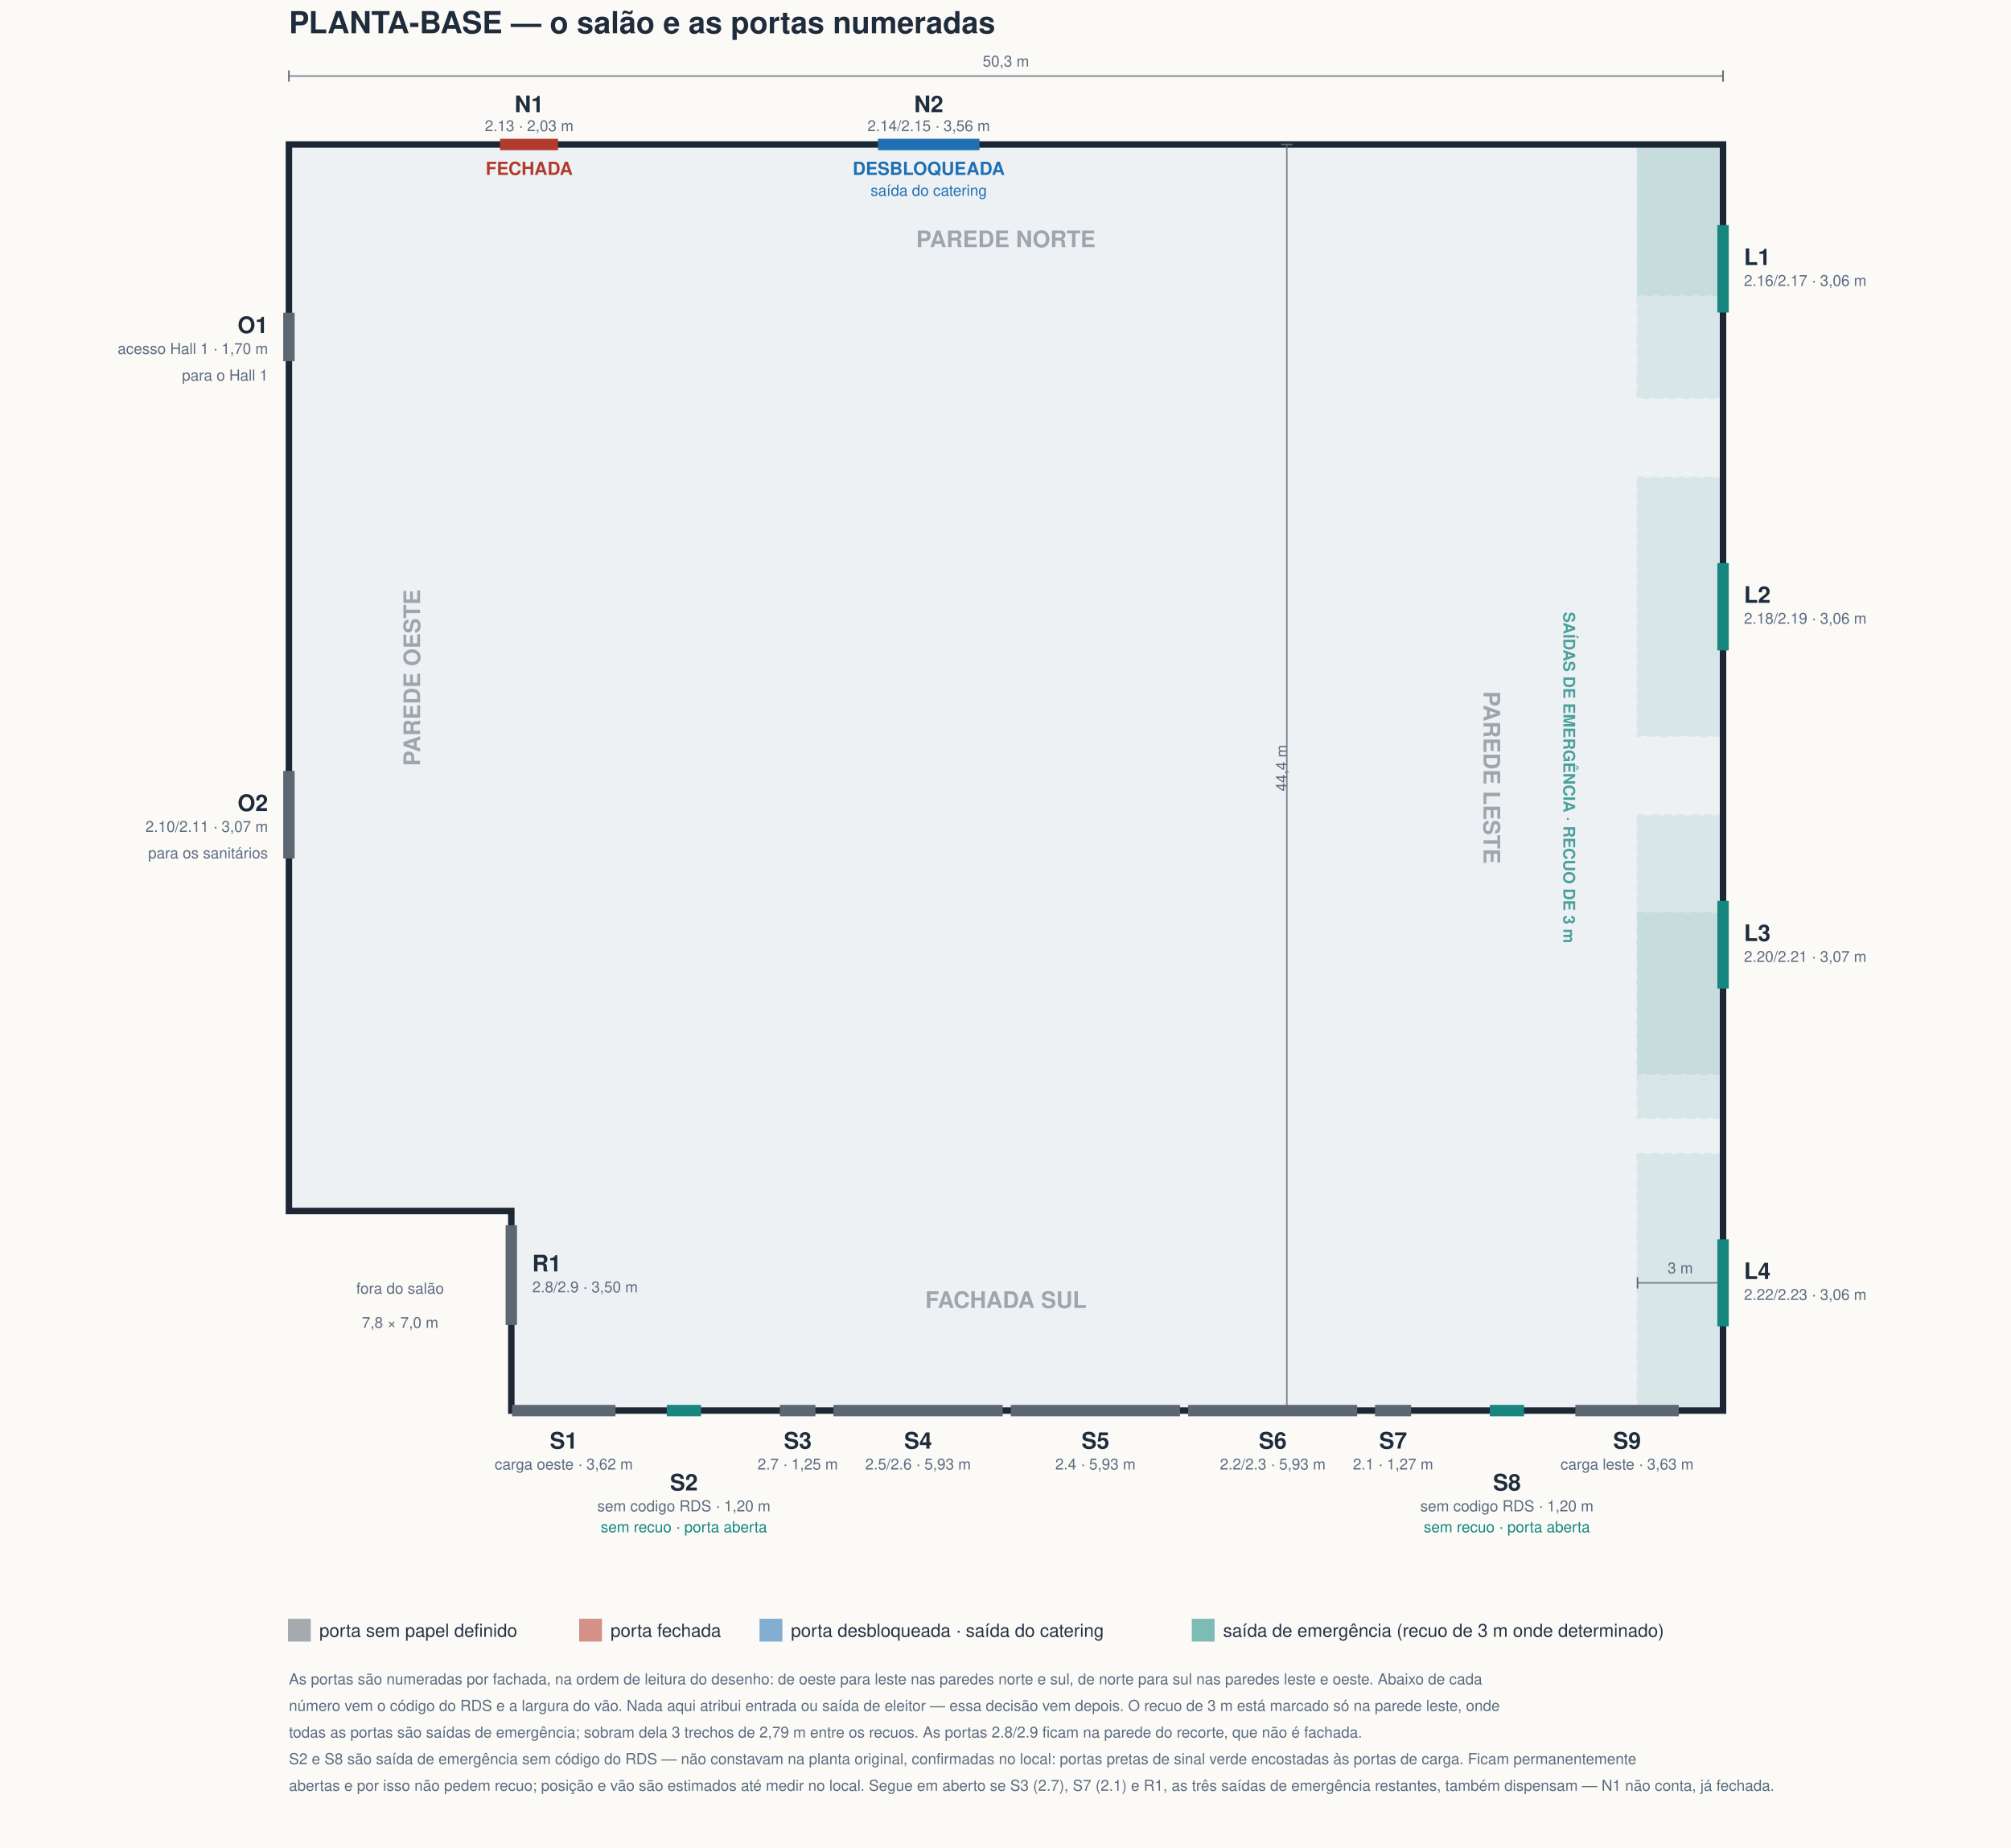
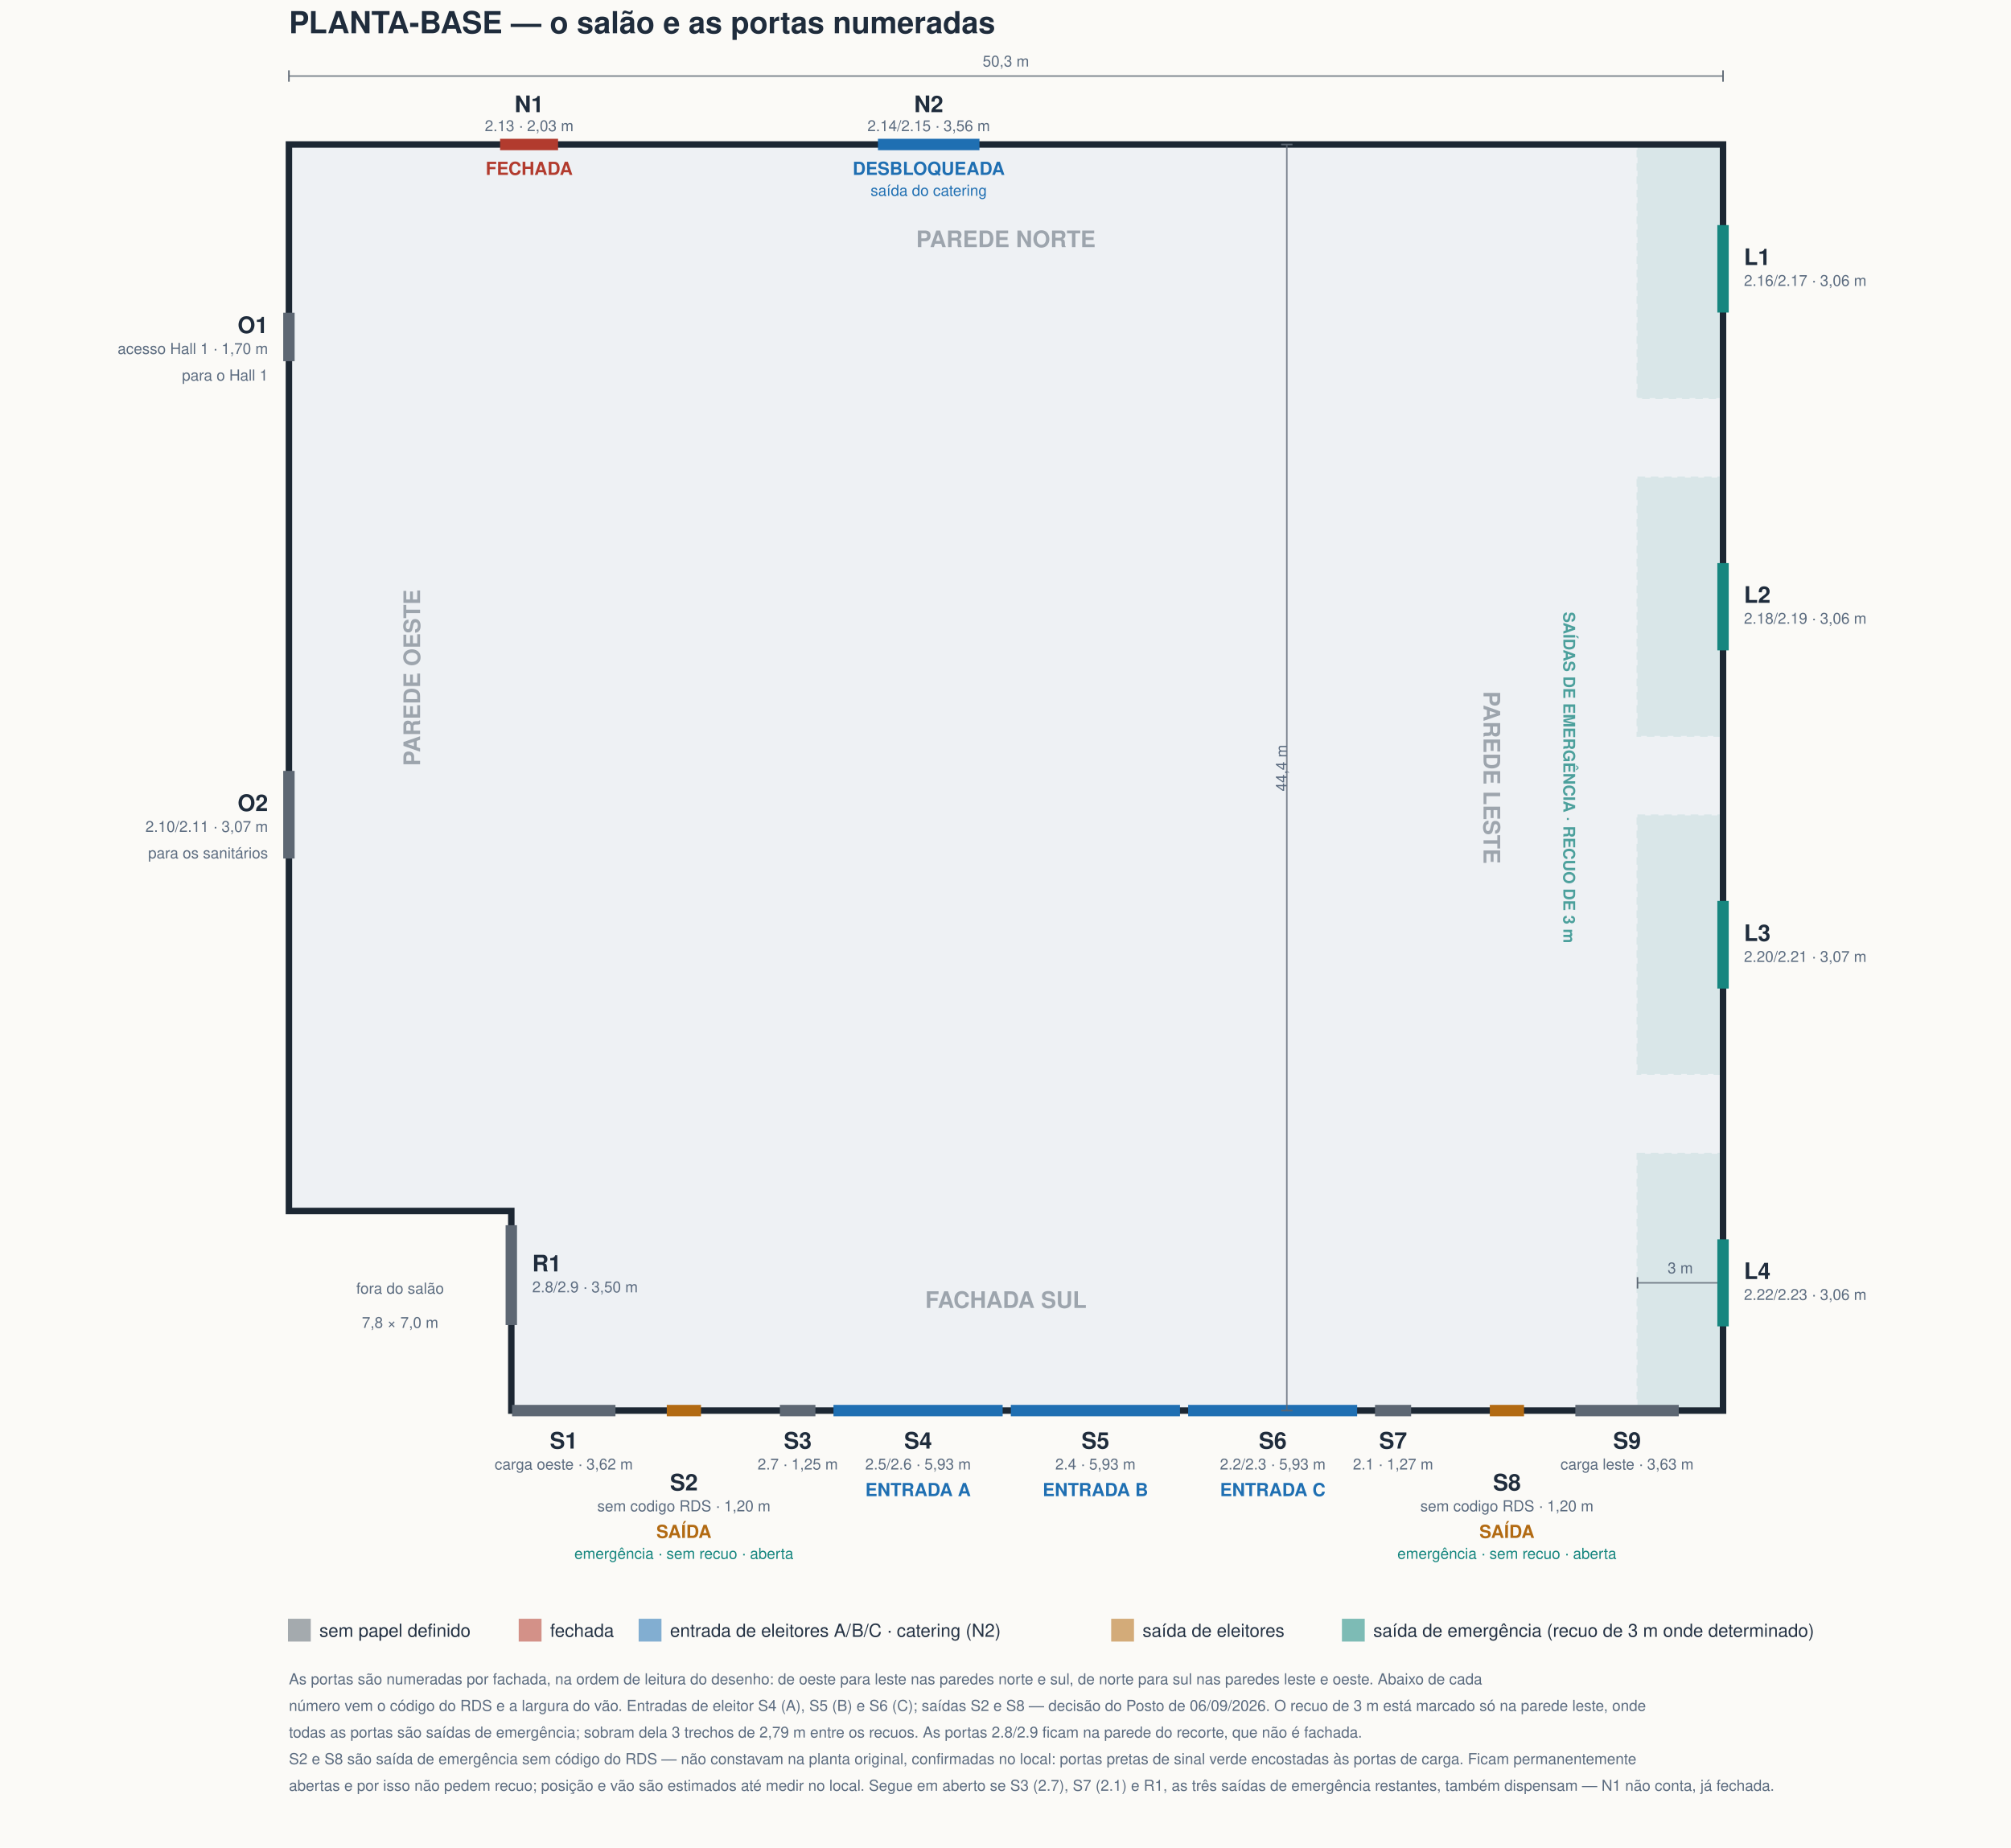
<svg xmlns="http://www.w3.org/2000/svg" viewBox="0 0 1058 972" width="1058" height="972" role="img" aria-label="Planta-base do Hall 2: o salão vazio, as portas numeradas por fachada e o recuo de 3 m da parede leste">
  <rect x="0" y="0" width="1058.5" height="972.0" fill="#fbfaf7" />
  <polygon points="269.0,742.0 906.5,742.0 906.5,76.0 152.0,76.0 152.0,637.0 269.0,637.0" fill="#eef1f4" />
  <rect x="861.5" y="76.0" width="45.0" height="133.4" fill="#16867f" opacity=".10" stroke="#16867f" stroke-width="1" stroke-dasharray="4 3" />
  <rect x="861.5" y="251.2" width="45.0" height="135.9" fill="#16867f" opacity=".10" stroke="#16867f" stroke-width="1" stroke-dasharray="4 3" />
  <rect x="861.5" y="428.9" width="45.0" height="136.0" fill="#16867f" opacity=".10" stroke="#16867f" stroke-width="1" stroke-dasharray="4 3" />
  <rect x="861.5" y="606.9" width="45.0" height="135.1" fill="#16867f" opacity=".10" stroke="#16867f" stroke-width="1" stroke-dasharray="4 3" />
-   <rect x="861.5" y="480.2" width="45.0" height="108.0" fill="#16867f" opacity=".10" stroke="#16867f" stroke-width="1" stroke-dasharray="4 3" />
-   <rect x="861.5" y="76.0" width="45.0" height="79.2" fill="#16867f" opacity=".10" stroke="#16867f" stroke-width="1" stroke-dasharray="4 3" />
  <path d="M861.5 674.8L906.5 674.8" stroke="#5d6773" stroke-width="0.8" opacity=".8" />
  <line x1="861.5" y1="671.8" x2="861.5" y2="677.8" stroke="#5d6773" stroke-width="0.8" />
  <line x1="906.5" y1="671.8" x2="906.5" y2="677.8" stroke="#5d6773" stroke-width="0.8" />
  <text x="884.0" y="669.8" font-family="ui-sans-serif,system-ui,'Segoe UI',Helvetica,Arial,sans-serif" font-size="8" fill="#5c6c80" text-anchor="middle">3 m</text>
  <polygon points="269.0,742.0 906.5,742.0 906.5,76.0 152.0,76.0 152.0,637.0 269.0,637.0" fill="none" stroke="#1c2733" stroke-width="3.4" />
  <line x1="263.1" y1="76.0" x2="293.6" y2="76.0" stroke="#b23b2e" stroke-width="6.0" stroke-linecap="butt" />
  <text x="278.4" y="59.0" font-family="ui-sans-serif,system-ui,'Segoe UI',Helvetica,Arial,sans-serif" font-size="12" font-weight="700" fill="#1f2c3c" text-anchor="middle">N1</text>
  <text x="278.4" y="69.0" font-family="ui-sans-serif,system-ui,'Segoe UI',Helvetica,Arial,sans-serif" font-size="8" fill="#5c6c80" text-anchor="middle">2.13 · 2,03 m</text>
  <line x1="461.9" y1="76.0" x2="515.3" y2="76.0" stroke="#1f6fb2" stroke-width="6.0" stroke-linecap="butt" />
  <text x="488.6" y="59.0" font-family="ui-sans-serif,system-ui,'Segoe UI',Helvetica,Arial,sans-serif" font-size="12" font-weight="700" fill="#1f2c3c" text-anchor="middle">N2</text>
  <text x="488.6" y="69.0" font-family="ui-sans-serif,system-ui,'Segoe UI',Helvetica,Arial,sans-serif" font-size="8" fill="#5c6c80" text-anchor="middle">2.14/2.15 · 3,56 m</text>
  <line x1="906.5" y1="164.4" x2="906.5" y2="118.4" stroke="#16867f" stroke-width="6.0" stroke-linecap="butt" />
  <text x="917.5" y="139.4" font-family="ui-sans-serif,system-ui,'Segoe UI',Helvetica,Arial,sans-serif" font-size="12" font-weight="700" fill="#1f2c3c" text-anchor="start">L1</text>
  <text x="917.5" y="150.4" font-family="ui-sans-serif,system-ui,'Segoe UI',Helvetica,Arial,sans-serif" font-size="8" fill="#5c6c80" text-anchor="start">2.16/2.17 · 3,06 m</text>
  <line x1="906.5" y1="342.1" x2="906.5" y2="296.2" stroke="#16867f" stroke-width="6.0" stroke-linecap="butt" />
  <text x="917.5" y="317.1" font-family="ui-sans-serif,system-ui,'Segoe UI',Helvetica,Arial,sans-serif" font-size="12" font-weight="700" fill="#1f2c3c" text-anchor="start">L2</text>
  <text x="917.5" y="328.1" font-family="ui-sans-serif,system-ui,'Segoe UI',Helvetica,Arial,sans-serif" font-size="8" fill="#5c6c80" text-anchor="start">2.18/2.19 · 3,06 m</text>
  <line x1="906.5" y1="520.0" x2="906.5" y2="473.9" stroke="#16867f" stroke-width="6.0" stroke-linecap="butt" />
  <text x="917.5" y="495.0" font-family="ui-sans-serif,system-ui,'Segoe UI',Helvetica,Arial,sans-serif" font-size="12" font-weight="700" fill="#1f2c3c" text-anchor="start">L3</text>
  <text x="917.5" y="506.0" font-family="ui-sans-serif,system-ui,'Segoe UI',Helvetica,Arial,sans-serif" font-size="8" fill="#5c6c80" text-anchor="start">2.20/2.21 · 3,07 m</text>
  <line x1="906.5" y1="697.7" x2="906.5" y2="651.9" stroke="#16867f" stroke-width="6.0" stroke-linecap="butt" />
  <text x="917.5" y="672.8" font-family="ui-sans-serif,system-ui,'Segoe UI',Helvetica,Arial,sans-serif" font-size="12" font-weight="700" fill="#1f2c3c" text-anchor="start">L4</text>
  <text x="917.5" y="683.8" font-family="ui-sans-serif,system-ui,'Segoe UI',Helvetica,Arial,sans-serif" font-size="8" fill="#5c6c80" text-anchor="start">2.22/2.23 · 3,06 m</text>
  <line x1="269.4" y1="742.0" x2="323.8" y2="742.0" stroke="#5d6773" stroke-width="6.0" stroke-linecap="butt" />
  <text x="296.6" y="762.0" font-family="ui-sans-serif,system-ui,'Segoe UI',Helvetica,Arial,sans-serif" font-size="12" font-weight="700" fill="#1f2c3c" text-anchor="middle">S1</text>
  <text x="296.6" y="773.0" font-family="ui-sans-serif,system-ui,'Segoe UI',Helvetica,Arial,sans-serif" font-size="8" fill="#5c6c80" text-anchor="middle">carga oeste · 3,62 m</text>
-   <line x1="350.8" y1="742.0" x2="368.8" y2="742.0" stroke="#16867f" stroke-width="6.0" stroke-linecap="butt" />
+   <line x1="350.8" y1="742.0" x2="368.8" y2="742.0" stroke="#b26a12" stroke-width="6.0" stroke-linecap="butt" />
  <text x="359.8" y="784.0" font-family="ui-sans-serif,system-ui,'Segoe UI',Helvetica,Arial,sans-serif" font-size="12" font-weight="700" fill="#1f2c3c" text-anchor="middle">S2</text>
  <text x="359.8" y="795.0" font-family="ui-sans-serif,system-ui,'Segoe UI',Helvetica,Arial,sans-serif" font-size="8" fill="#5c6c80" text-anchor="middle">sem codigo RDS · 1,20 m</text>
+   <text x="359.8" y="809.0" font-family="ui-sans-serif,system-ui,'Segoe UI',Helvetica,Arial,sans-serif" font-size="9.5" font-weight="700" fill="#b26a12" text-anchor="middle">SAÍDA</text>
  <line x1="410.3" y1="742.0" x2="429.0" y2="742.0" stroke="#5d6773" stroke-width="6.0" stroke-linecap="butt" />
  <text x="419.7" y="762.0" font-family="ui-sans-serif,system-ui,'Segoe UI',Helvetica,Arial,sans-serif" font-size="12" font-weight="700" fill="#1f2c3c" text-anchor="middle">S3</text>
  <text x="419.7" y="773.0" font-family="ui-sans-serif,system-ui,'Segoe UI',Helvetica,Arial,sans-serif" font-size="8" fill="#5c6c80" text-anchor="middle">2.7 · 1,25 m</text>
-   <line x1="438.5" y1="742.0" x2="527.5" y2="742.0" stroke="#5d6773" stroke-width="6.0" stroke-linecap="butt" />
+   <line x1="438.5" y1="742.0" x2="527.5" y2="742.0" stroke="#1f6fb2" stroke-width="6.0" stroke-linecap="butt" />
  <text x="483.0" y="762.0" font-family="ui-sans-serif,system-ui,'Segoe UI',Helvetica,Arial,sans-serif" font-size="12" font-weight="700" fill="#1f2c3c" text-anchor="middle">S4</text>
  <text x="483.0" y="773.0" font-family="ui-sans-serif,system-ui,'Segoe UI',Helvetica,Arial,sans-serif" font-size="8" fill="#5c6c80" text-anchor="middle">2.5/2.6 · 5,93 m</text>
-   <line x1="531.8" y1="742.0" x2="620.8" y2="742.0" stroke="#5d6773" stroke-width="6.0" stroke-linecap="butt" />
+   <text x="483.0" y="787.0" font-family="ui-sans-serif,system-ui,'Segoe UI',Helvetica,Arial,sans-serif" font-size="9.5" font-weight="700" fill="#1f6fb2" text-anchor="middle">ENTRADA A</text>
+   <line x1="531.8" y1="742.0" x2="620.8" y2="742.0" stroke="#1f6fb2" stroke-width="6.0" stroke-linecap="butt" />
  <text x="576.3" y="762.0" font-family="ui-sans-serif,system-ui,'Segoe UI',Helvetica,Arial,sans-serif" font-size="12" font-weight="700" fill="#1f2c3c" text-anchor="middle">S5</text>
  <text x="576.3" y="773.0" font-family="ui-sans-serif,system-ui,'Segoe UI',Helvetica,Arial,sans-serif" font-size="8" fill="#5c6c80" text-anchor="middle">2.4 · 5,93 m</text>
-   <line x1="625.1" y1="742.0" x2="714.0" y2="742.0" stroke="#5d6773" stroke-width="6.0" stroke-linecap="butt" />
+   <text x="576.3" y="787.0" font-family="ui-sans-serif,system-ui,'Segoe UI',Helvetica,Arial,sans-serif" font-size="9.5" font-weight="700" fill="#1f6fb2" text-anchor="middle">ENTRADA B</text>
+   <line x1="625.1" y1="742.0" x2="714.0" y2="742.0" stroke="#1f6fb2" stroke-width="6.0" stroke-linecap="butt" />
  <text x="669.6" y="762.0" font-family="ui-sans-serif,system-ui,'Segoe UI',Helvetica,Arial,sans-serif" font-size="12" font-weight="700" fill="#1f2c3c" text-anchor="middle">S6</text>
  <text x="669.6" y="773.0" font-family="ui-sans-serif,system-ui,'Segoe UI',Helvetica,Arial,sans-serif" font-size="8" fill="#5c6c80" text-anchor="middle">2.2/2.3 · 5,93 m</text>
+   <text x="669.6" y="787.0" font-family="ui-sans-serif,system-ui,'Segoe UI',Helvetica,Arial,sans-serif" font-size="9.5" font-weight="700" fill="#1f6fb2" text-anchor="middle">ENTRADA C</text>
  <line x1="723.4" y1="742.0" x2="742.4" y2="742.0" stroke="#5d6773" stroke-width="6.0" stroke-linecap="butt" />
  <text x="732.9" y="762.0" font-family="ui-sans-serif,system-ui,'Segoe UI',Helvetica,Arial,sans-serif" font-size="12" font-weight="700" fill="#1f2c3c" text-anchor="middle">S7</text>
  <text x="732.9" y="773.0" font-family="ui-sans-serif,system-ui,'Segoe UI',Helvetica,Arial,sans-serif" font-size="8" fill="#5c6c80" text-anchor="middle">2.1 · 1,27 m</text>
-   <line x1="783.8" y1="742.0" x2="801.8" y2="742.0" stroke="#16867f" stroke-width="6.0" stroke-linecap="butt" />
+   <line x1="783.8" y1="742.0" x2="801.8" y2="742.0" stroke="#b26a12" stroke-width="6.0" stroke-linecap="butt" />
  <text x="792.8" y="784.0" font-family="ui-sans-serif,system-ui,'Segoe UI',Helvetica,Arial,sans-serif" font-size="12" font-weight="700" fill="#1f2c3c" text-anchor="middle">S8</text>
  <text x="792.8" y="795.0" font-family="ui-sans-serif,system-ui,'Segoe UI',Helvetica,Arial,sans-serif" font-size="8" fill="#5c6c80" text-anchor="middle">sem codigo RDS · 1,20 m</text>
+   <text x="792.8" y="809.0" font-family="ui-sans-serif,system-ui,'Segoe UI',Helvetica,Arial,sans-serif" font-size="9.5" font-weight="700" fill="#b26a12" text-anchor="middle">SAÍDA</text>
  <line x1="828.8" y1="742.0" x2="883.2" y2="742.0" stroke="#5d6773" stroke-width="6.0" stroke-linecap="butt" />
  <text x="856.0" y="762.0" font-family="ui-sans-serif,system-ui,'Segoe UI',Helvetica,Arial,sans-serif" font-size="12" font-weight="700" fill="#1f2c3c" text-anchor="middle">S9</text>
  <text x="856.0" y="773.0" font-family="ui-sans-serif,system-ui,'Segoe UI',Helvetica,Arial,sans-serif" font-size="8" fill="#5c6c80" text-anchor="middle">carga leste · 3,63 m</text>
  <line x1="152.0" y1="190.0" x2="152.0" y2="164.5" stroke="#5d6773" stroke-width="6.0" stroke-linecap="butt" />
  <text x="141.0" y="175.2" font-family="ui-sans-serif,system-ui,'Segoe UI',Helvetica,Arial,sans-serif" font-size="12" font-weight="700" fill="#1f2c3c" text-anchor="end">O1</text>
  <text x="141.0" y="186.2" font-family="ui-sans-serif,system-ui,'Segoe UI',Helvetica,Arial,sans-serif" font-size="8" fill="#5c6c80" text-anchor="end">acesso Hall 1 · 1,70 m</text>
  <line x1="152.0" y1="451.6" x2="152.0" y2="405.5" stroke="#5d6773" stroke-width="6.0" stroke-linecap="butt" />
  <text x="141.0" y="426.6" font-family="ui-sans-serif,system-ui,'Segoe UI',Helvetica,Arial,sans-serif" font-size="12" font-weight="700" fill="#1f2c3c" text-anchor="end">O2</text>
  <text x="141.0" y="437.6" font-family="ui-sans-serif,system-ui,'Segoe UI',Helvetica,Arial,sans-serif" font-size="8" fill="#5c6c80" text-anchor="end">2.10/2.11 · 3,07 m</text>
  <line x1="269.0" y1="697.0" x2="269.0" y2="644.5" stroke="#5d6773" stroke-width="6.0" stroke-linecap="butt" />
  <text x="280.0" y="668.8" font-family="ui-sans-serif,system-ui,'Segoe UI',Helvetica,Arial,sans-serif" font-size="12" font-weight="700" fill="#1f2c3c" text-anchor="start">R1</text>
  <text x="280.0" y="679.8" font-family="ui-sans-serif,system-ui,'Segoe UI',Helvetica,Arial,sans-serif" font-size="8" fill="#5c6c80" text-anchor="start">2.8/2.9 · 3,50 m</text>
  <text x="278.4" y="92.0" font-family="ui-sans-serif,system-ui,'Segoe UI',Helvetica,Arial,sans-serif" font-size="9.5" font-weight="700" fill="#b23b2e" text-anchor="middle">FECHADA</text>
  <text x="488.6" y="92.0" font-family="ui-sans-serif,system-ui,'Segoe UI',Helvetica,Arial,sans-serif" font-size="9.5" font-weight="700" fill="#1f6fb2" text-anchor="middle">DESBLOQUEADA</text>
  <text x="488.6" y="103.0" font-family="ui-sans-serif,system-ui,'Segoe UI',Helvetica,Arial,sans-serif" font-size="8" fill="#1f6fb2" text-anchor="middle">saída do catering</text>
  <text x="822.5" y="409.0" font-family="ui-sans-serif,system-ui,'Segoe UI',Helvetica,Arial,sans-serif" font-size="8.5" font-weight="700" fill="#16867f" opacity=".75" text-anchor="middle" transform="rotate(90 822.5 409.0)">SAÍDAS DE EMERGÊNCIA · RECUO DE 3 m</text>
-   <text x="359.8" y="806.0" font-family="ui-sans-serif,system-ui,'Segoe UI',Helvetica,Arial,sans-serif" font-size="8" fill="#16867f" text-anchor="middle">sem recuo · porta aberta</text>
-   <text x="792.8" y="806.0" font-family="ui-sans-serif,system-ui,'Segoe UI',Helvetica,Arial,sans-serif" font-size="8" fill="#16867f" text-anchor="middle">sem recuo · porta aberta</text>
+   <text x="359.8" y="820.0" font-family="ui-sans-serif,system-ui,'Segoe UI',Helvetica,Arial,sans-serif" font-size="8" fill="#16867f" text-anchor="middle">emergência · sem recuo · aberta</text>
+   <text x="792.8" y="820.0" font-family="ui-sans-serif,system-ui,'Segoe UI',Helvetica,Arial,sans-serif" font-size="8" fill="#16867f" text-anchor="middle">emergência · sem recuo · aberta</text>
  <text x="141.0" y="200.2" font-family="ui-sans-serif,system-ui,'Segoe UI',Helvetica,Arial,sans-serif" font-size="8" fill="#5c6c80" text-anchor="end">para o Hall 1</text>
  <text x="141.0" y="451.5" font-family="ui-sans-serif,system-ui,'Segoe UI',Helvetica,Arial,sans-serif" font-size="8" fill="#5c6c80" text-anchor="end">para os sanitários</text>
  <text x="529.2" y="130.0" font-family="ui-sans-serif,system-ui,'Segoe UI',Helvetica,Arial,sans-serif" font-size="12" font-weight="700" fill="#243244" opacity=".4" text-anchor="middle">PAREDE NORTE</text>
  <text x="529.2" y="688.0" font-family="ui-sans-serif,system-ui,'Segoe UI',Helvetica,Arial,sans-serif" font-size="12" font-weight="700" fill="#243244" opacity=".4" text-anchor="middle">FACHADA SUL</text>
  <text x="221.0" y="356.5" font-family="ui-sans-serif,system-ui,'Segoe UI',Helvetica,Arial,sans-serif" font-size="12" font-weight="700" fill="#243244" opacity=".4" text-anchor="middle" transform="rotate(-90 221.0 356.5)">PAREDE OESTE</text>
  <text x="780.5" y="409.0" font-family="ui-sans-serif,system-ui,'Segoe UI',Helvetica,Arial,sans-serif" font-size="12" font-weight="700" fill="#243244" opacity=".4" text-anchor="middle" transform="rotate(90 780.5 409.0)">PAREDE LESTE</text>
  <text x="210.5" y="680.5" font-family="ui-sans-serif,system-ui,'Segoe UI',Helvetica,Arial,sans-serif" font-size="8" fill="#5c6c80" text-anchor="middle">fora do salão</text>
  <text x="210.5" y="698.5" font-family="ui-sans-serif,system-ui,'Segoe UI',Helvetica,Arial,sans-serif" font-size="8" fill="#5c6c80" text-anchor="middle">7,8 × 7,0 m</text>
  <path d="M152.0 40.0L906.5 40.0" stroke="#5d6773" stroke-width="0.8" opacity=".8" />
  <line x1="152.0" y1="37.0" x2="152.0" y2="43.0" stroke="#5d6773" stroke-width="0.8" />
  <line x1="906.5" y1="37.0" x2="906.5" y2="43.0" stroke="#5d6773" stroke-width="0.8" />
  <text x="529.2" y="35.0" font-family="ui-sans-serif,system-ui,'Segoe UI',Helvetica,Arial,sans-serif" font-size="8" fill="#5c6c80" text-anchor="middle">50,3 m</text>
  <path d="M677.0 742.0L677.0 76.0" stroke="#5d6773" stroke-width="0.8" opacity=".8" />
  <line x1="674.0" y1="742.0" x2="680.0" y2="742.0" stroke="#5d6773" stroke-width="0.8" />
  <line x1="674.0" y1="76.0" x2="680.0" y2="76.0" stroke="#5d6773" stroke-width="0.8" />
  <text x="677.0" y="404.0" font-family="ui-sans-serif,system-ui,'Segoe UI',Helvetica,Arial,sans-serif" font-size="8" fill="#5c6c80" text-anchor="middle" transform="rotate(-90 677.0 404.0)">44,4 m</text>
  <text x="152.0" y="17.5" font-family="ui-sans-serif,system-ui,'Segoe UI',Helvetica,Arial,sans-serif" font-size="16" font-weight="700" fill="#1f2c3c" text-anchor="start">PLANTA-BASE — o salão e as portas numeradas</text>
  <rect x="152" y="852.0" width="11" height="11" fill="#5d6773" opacity=".55" stroke="#5d6773" />
-   <text x="168" y="861.0" font-family="ui-sans-serif,system-ui,'Segoe UI',Helvetica,Arial,sans-serif" font-size="9.5" fill="#243244">porta sem papel definido</text>
-   <rect x="305.2" y="852.0" width="11" height="11" fill="#b23b2e" opacity=".55" stroke="#b23b2e" />
-   <text x="321.2" y="861.0" font-family="ui-sans-serif,system-ui,'Segoe UI',Helvetica,Arial,sans-serif" font-size="9.5" fill="#243244">porta fechada</text>
-   <rect x="400.1" y="852.0" width="11" height="11" fill="#1f6fb2" opacity=".55" stroke="#1f6fb2" />
-   <text x="416.1" y="861.0" font-family="ui-sans-serif,system-ui,'Segoe UI',Helvetica,Arial,sans-serif" font-size="9.5" fill="#243244">porta desbloqueada · saída do catering</text>
-   <rect x="627.5" y="852.0" width="11" height="11" fill="#16867f" opacity=".55" stroke="#16867f" />
-   <text x="643.5" y="861.0" font-family="ui-sans-serif,system-ui,'Segoe UI',Helvetica,Arial,sans-serif" font-size="9.5" fill="#243244">saída de emergência (recuo de 3 m onde determinado)</text>
+   <text x="168" y="861.0" font-family="ui-sans-serif,system-ui,'Segoe UI',Helvetica,Arial,sans-serif" font-size="9.5" fill="#243244">sem papel definido</text>
+   <rect x="273.4" y="852.0" width="11" height="11" fill="#b23b2e" opacity=".55" stroke="#b23b2e" />
+   <text x="289.4" y="861.0" font-family="ui-sans-serif,system-ui,'Segoe UI',Helvetica,Arial,sans-serif" font-size="9.5" fill="#243244">fechada</text>
+   <rect x="336.5" y="852.0" width="11" height="11" fill="#1f6fb2" opacity=".55" stroke="#1f6fb2" />
+   <text x="352.5" y="861.0" font-family="ui-sans-serif,system-ui,'Segoe UI',Helvetica,Arial,sans-serif" font-size="9.5" fill="#243244">entrada de eleitores A/B/C · catering (N2)</text>
+   <rect x="585.1" y="852.0" width="11" height="11" fill="#b26a12" opacity=".55" stroke="#b26a12" />
+   <text x="601.1" y="861.0" font-family="ui-sans-serif,system-ui,'Segoe UI',Helvetica,Arial,sans-serif" font-size="9.5" fill="#243244">saída de eleitores</text>
+   <rect x="706.5" y="852.0" width="11" height="11" fill="#16867f" opacity=".55" stroke="#16867f" />
+   <text x="722.5" y="861.0" font-family="ui-sans-serif,system-ui,'Segoe UI',Helvetica,Arial,sans-serif" font-size="9.5" fill="#243244">saída de emergência (recuo de 3 m onde determinado)</text>
  <text x="152" y="886.0" font-family="ui-sans-serif,system-ui,'Segoe UI',Helvetica,Arial,sans-serif" font-size="8" fill="#5c6c80">As portas são numeradas por fachada, na ordem de leitura do desenho: de oeste para leste nas paredes norte e sul, de norte para sul nas paredes leste e oeste. Abaixo de cada</text>
-   <text x="152" y="900.0" font-family="ui-sans-serif,system-ui,'Segoe UI',Helvetica,Arial,sans-serif" font-size="8" fill="#5c6c80">número vem o código do RDS e a largura do vão. Nada aqui atribui entrada ou saída de eleitor — essa decisão vem depois. O recuo de 3 m está marcado só na parede leste, onde</text>
+   <text x="152" y="900.0" font-family="ui-sans-serif,system-ui,'Segoe UI',Helvetica,Arial,sans-serif" font-size="8" fill="#5c6c80">número vem o código do RDS e a largura do vão. Entradas de eleitor S4 (A), S5 (B) e S6 (C); saídas S2 e S8 — decisão do Posto de 06/09/2026. O recuo de 3 m está marcado só na parede leste, onde</text>
  <text x="152" y="914.0" font-family="ui-sans-serif,system-ui,'Segoe UI',Helvetica,Arial,sans-serif" font-size="8" fill="#5c6c80">todas as portas são saídas de emergência; sobram dela 3 trechos de 2,79 m entre os recuos. As portas 2.8/2.9 ficam na parede do recorte, que não é fachada.</text>
  <text x="152" y="928.0" font-family="ui-sans-serif,system-ui,'Segoe UI',Helvetica,Arial,sans-serif" font-size="8" fill="#5c6c80">S2 e S8 são saída de emergência sem código do RDS — não constavam na planta original, confirmadas no local: portas pretas de sinal verde encostadas às portas de carga. Ficam permanentemente</text>
  <text x="152" y="942.0" font-family="ui-sans-serif,system-ui,'Segoe UI',Helvetica,Arial,sans-serif" font-size="8" fill="#5c6c80">abertas e por isso não pedem recuo; posição e vão são estimados até medir no local. Segue em aberto se S3 (2.7), S7 (2.1) e R1, as três saídas de emergência restantes, também dispensam — N1 não conta, já fechada.</text>
</svg>
